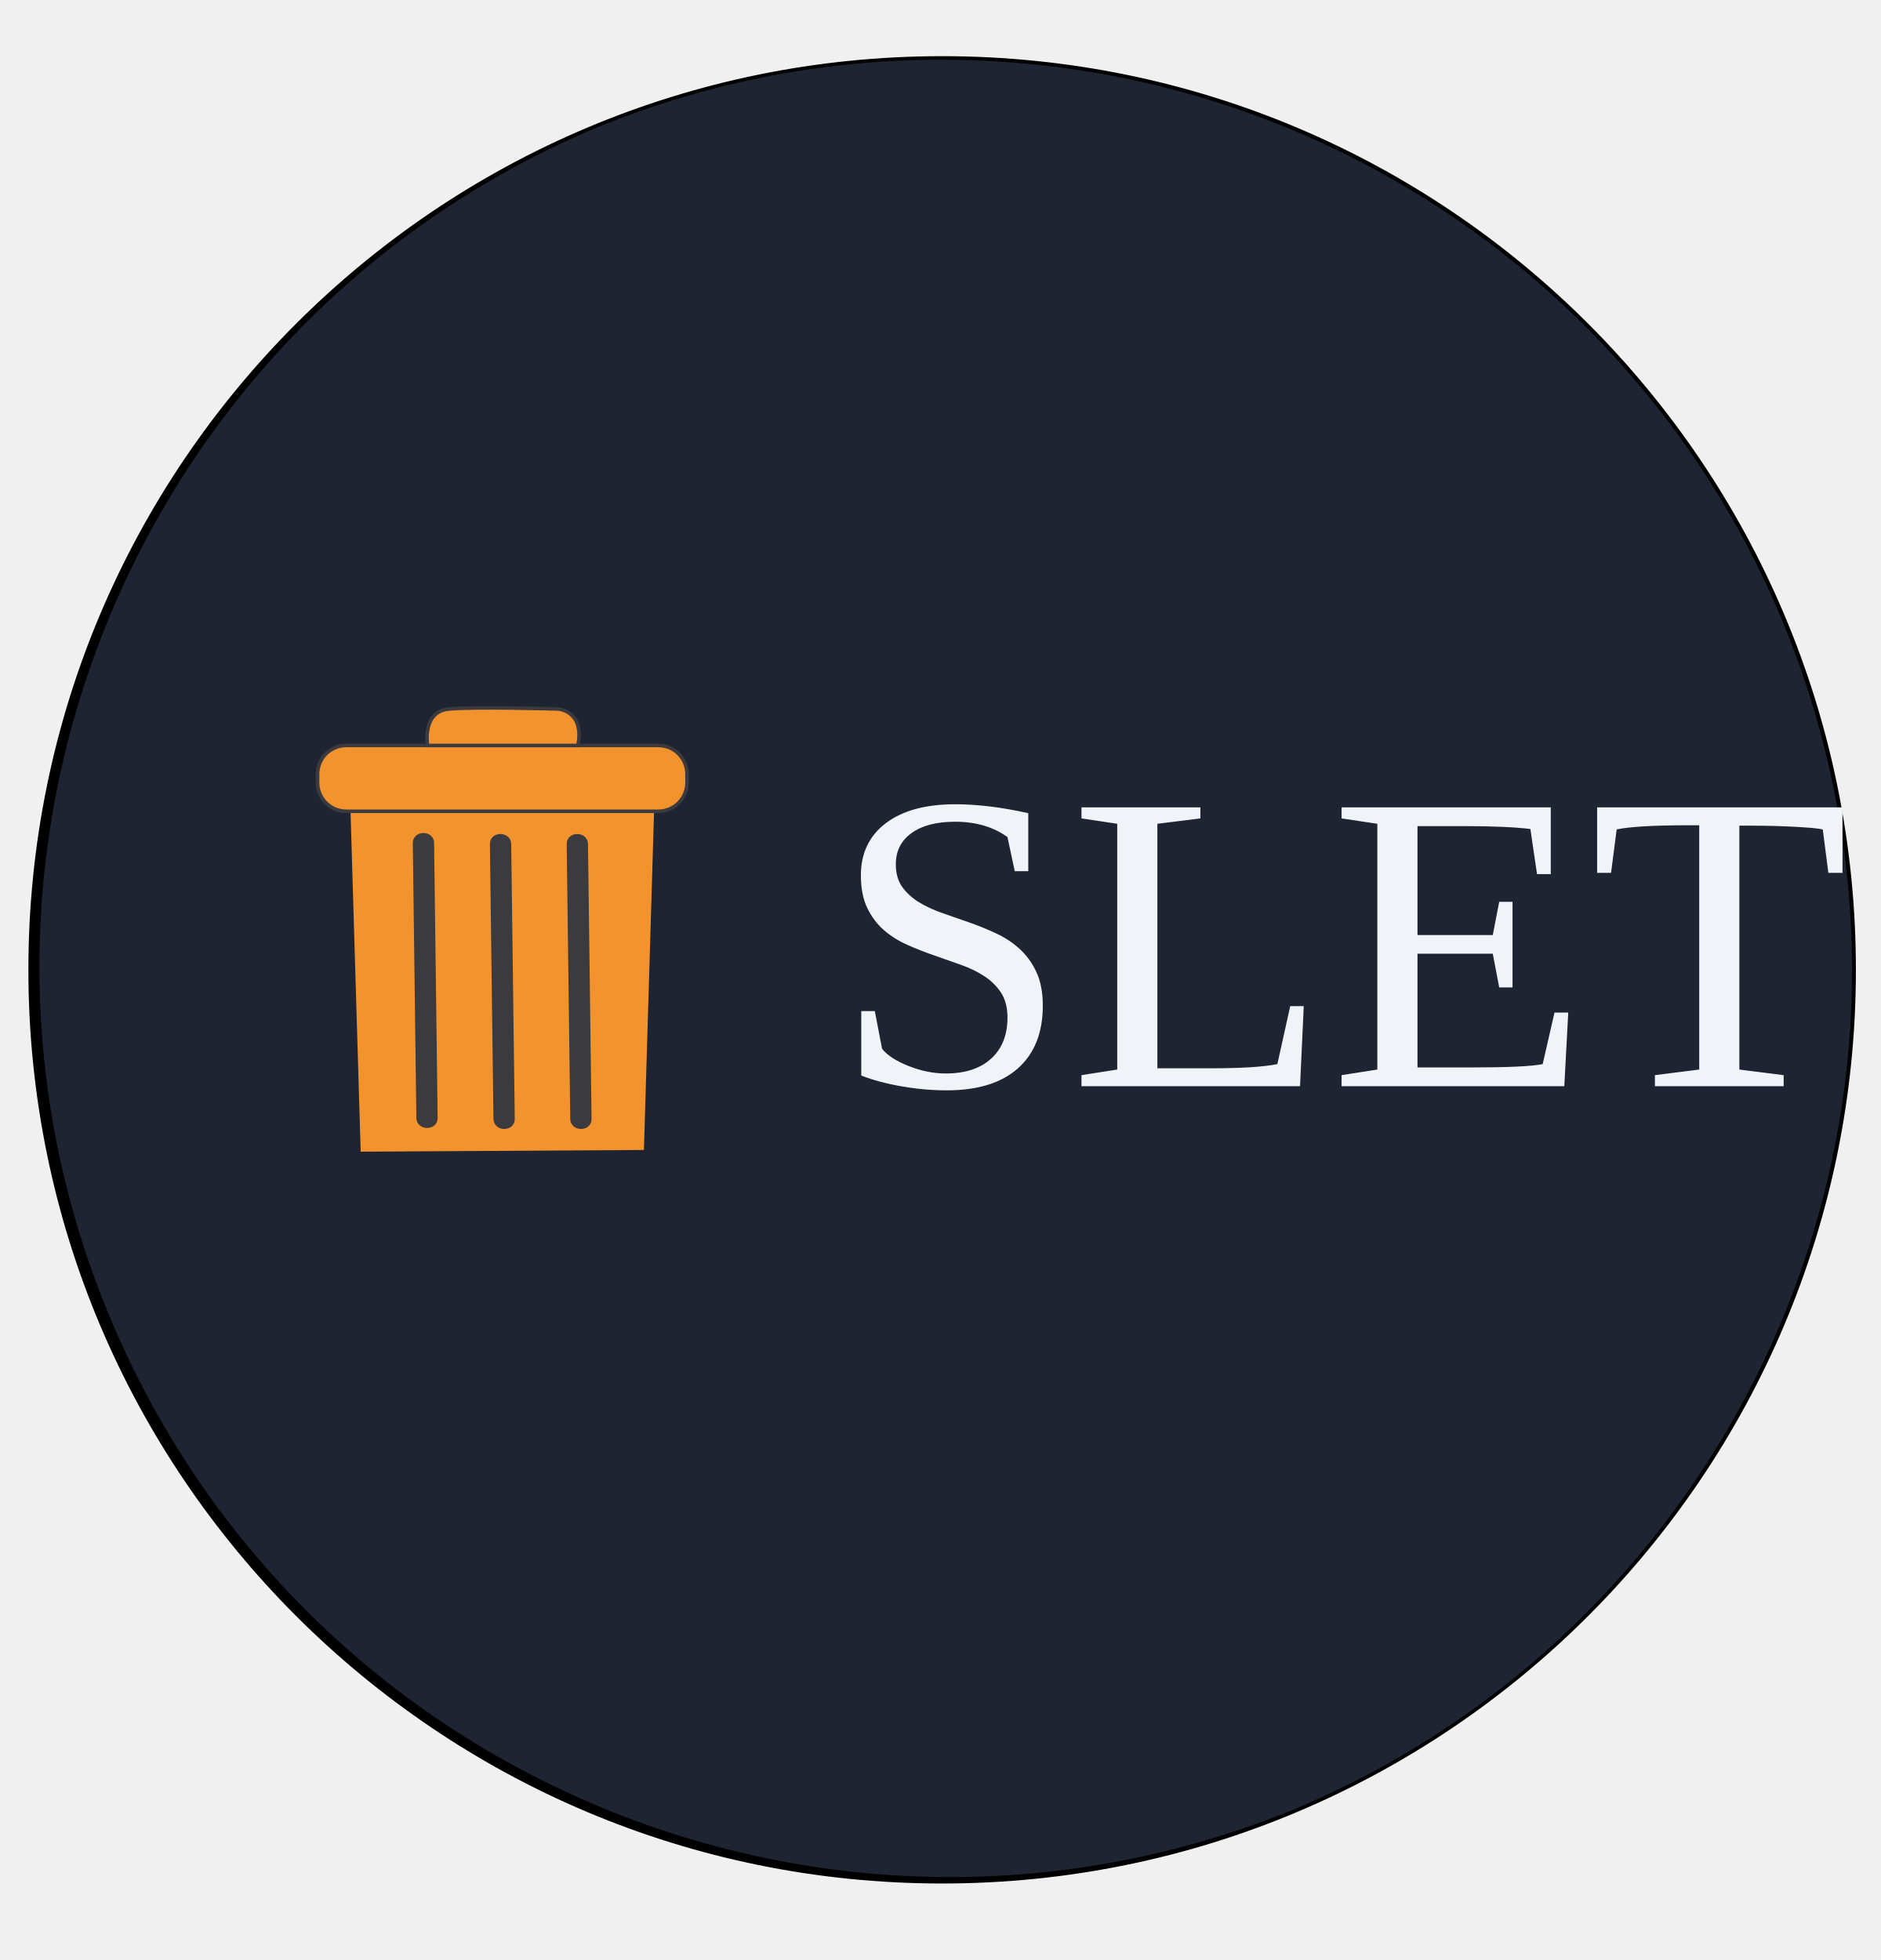
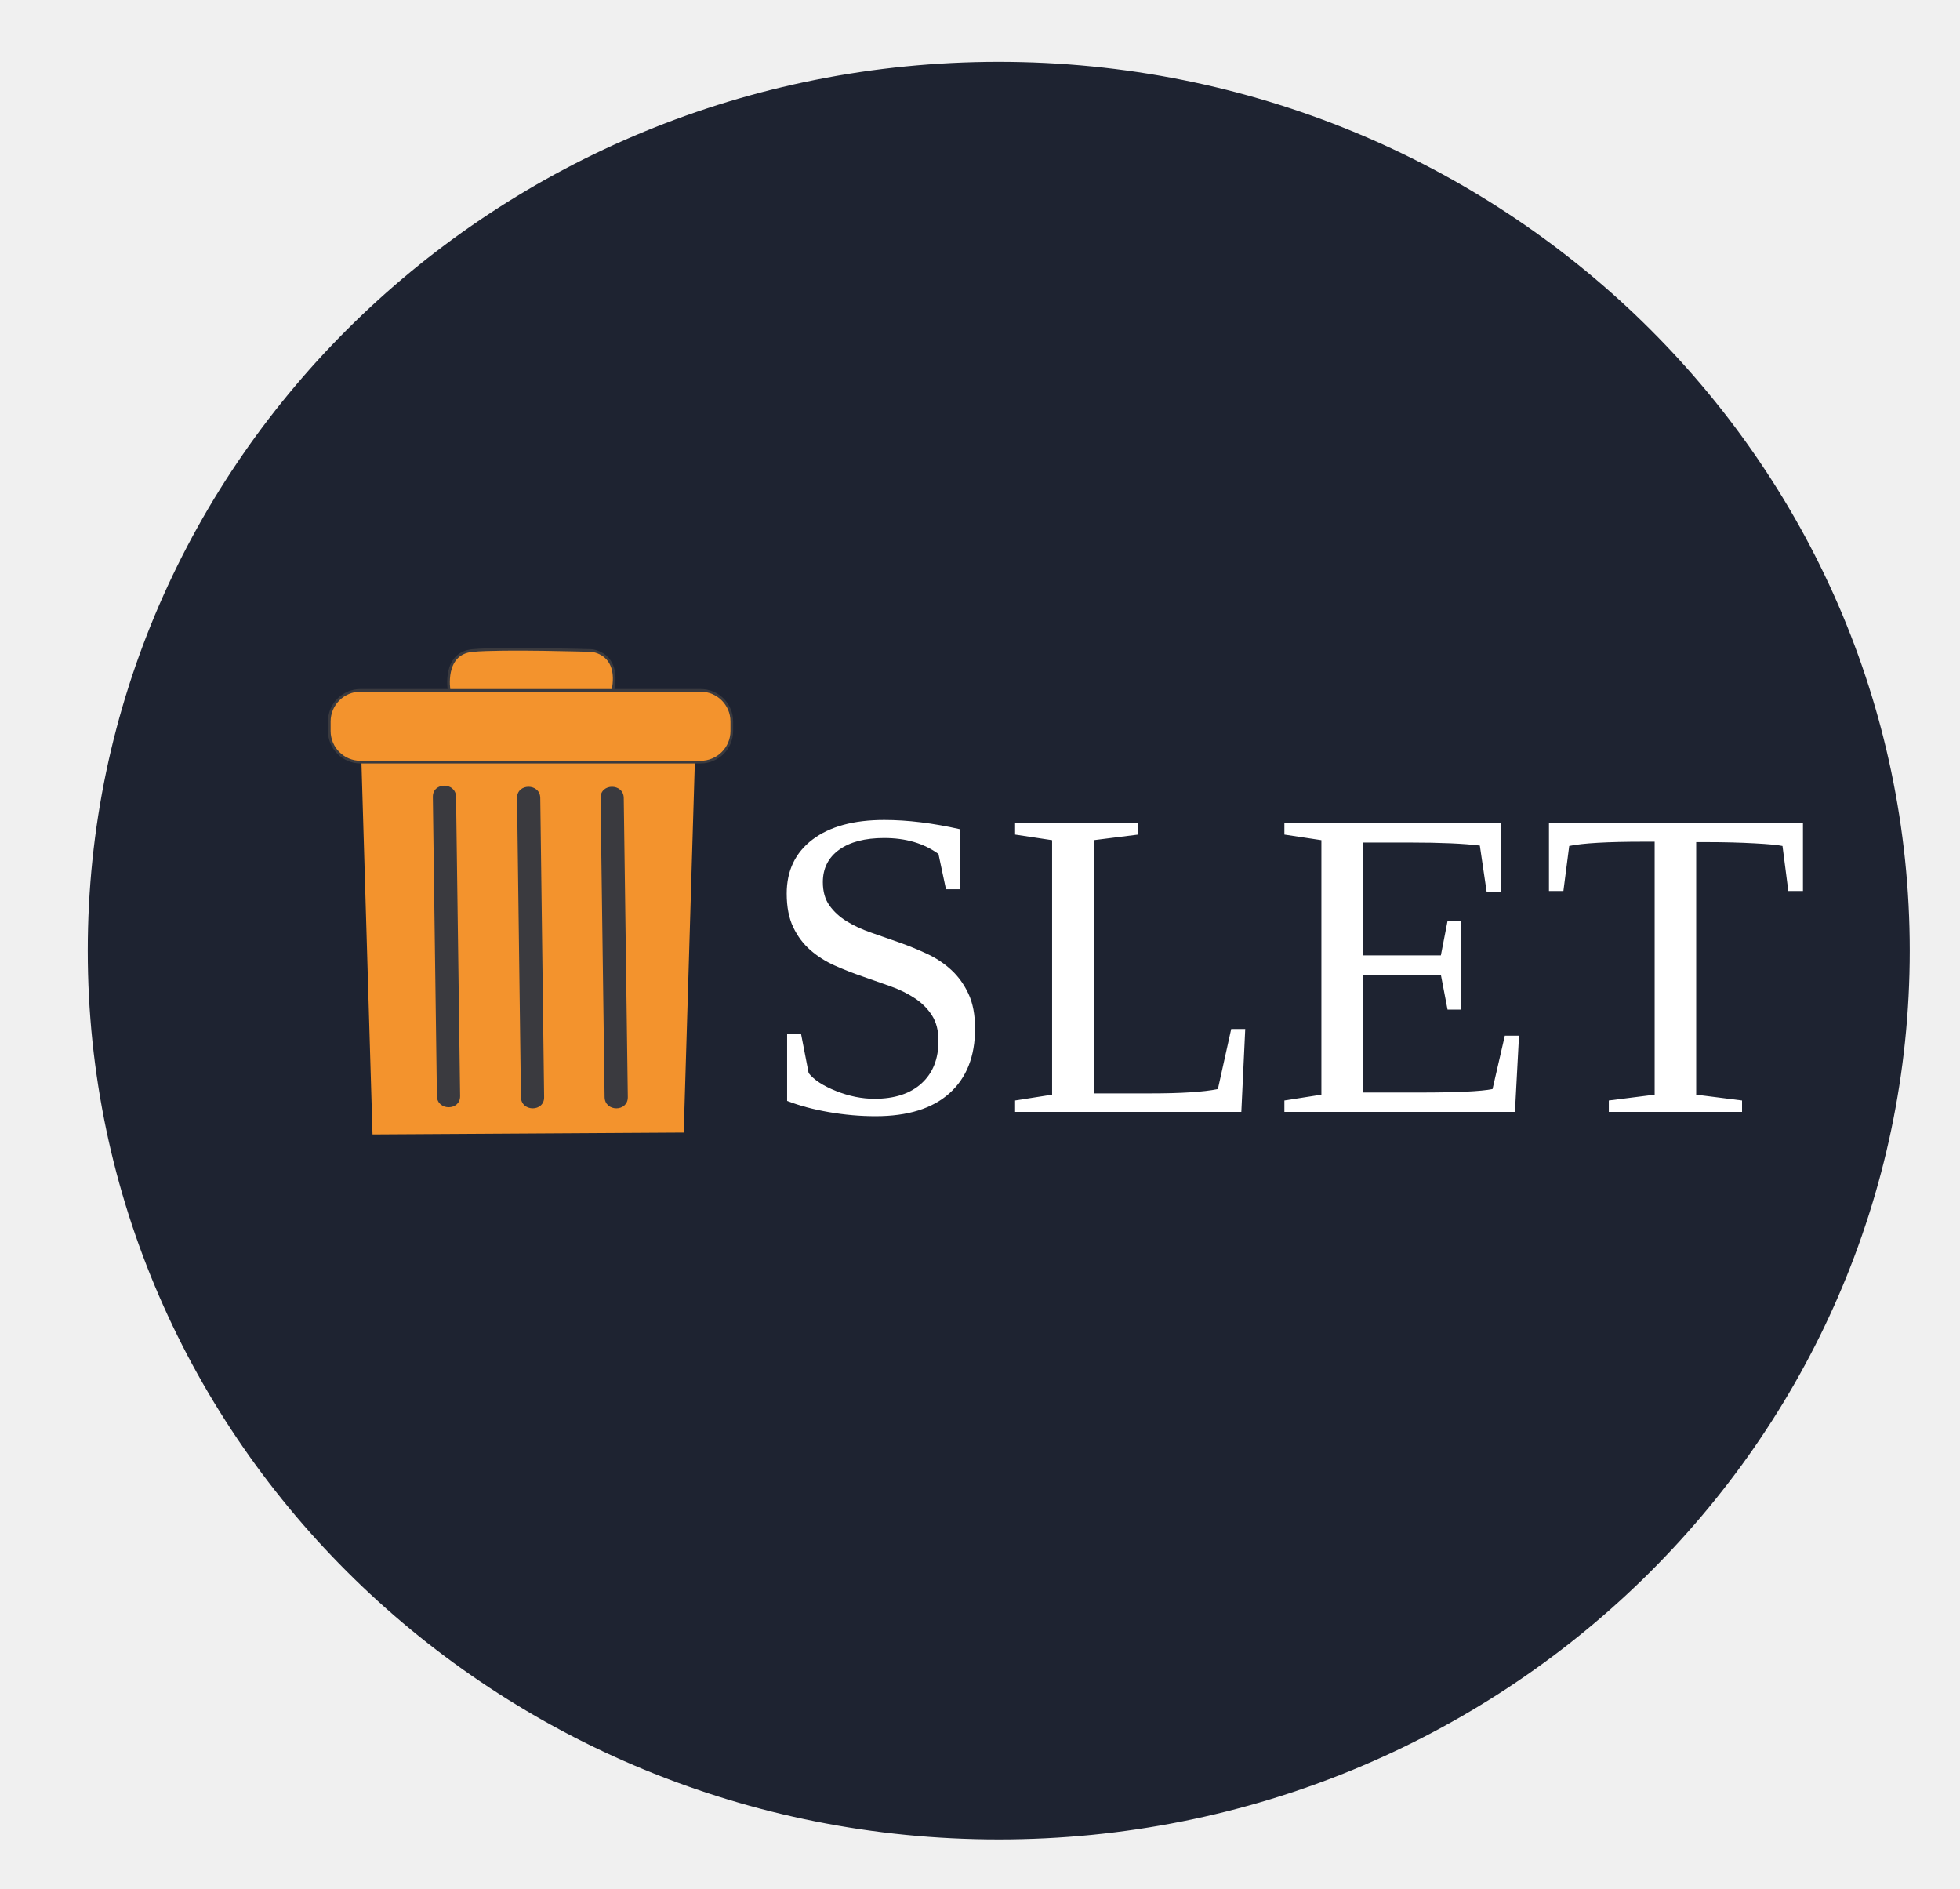
- <svg xmlns="http://www.w3.org/2000/svg" id="del" width="530" height="552.39" viewBox="0 0 530 552.39">
+ <svg xmlns="http://www.w3.org/2000/svg" id="Layer_1" data-name="Layer 1" width="738" height="711.11" viewBox="0 0 738 711.11">
  <defs>
    <style>
-       .cls-1 {
-         fill: #1e2431;
+       .cls-1, .cls-4 {
+         fill: none;
      }

      .cls-2 {
-         font-size: 120px;
-         fill: #f0f3f7;
+         clip-path: url(#clip-path);
+       }
+ 
+       .cls-3 {
+         fill: #1e2331;
+       }
+ 
+       .cls-4 {
+         stroke: #1e2331;
+       }
+ 
+       .cls-5 {
+         font-size: 166px;
+         fill: #fff;
        font-family: Renner-it-Medium, Renner*;
      }

-       .cls-3, .cls-4 {
+       .cls-6, .cls-7 {
        fill: #f3932d;
-       }
- 
-       .cls-4 {
-         stroke: #3a3a3f;
        stroke-miterlimit: 10;
      }

-       .cls-5 {
-         fill: none;
+       .cls-6 {
+         stroke: #f3932d;
      }

-       .cls-6 {
+       .cls-7 {
+         stroke: #3a3a3f;
+       }
+ 
+       .cls-8 {
        fill: #3a3a3f;
      }
    </style>
+     <clipPath id="clip-path">
+       <rect class="cls-1" x="27.56" y="19.05" width="697" height="673.87" />
+     </clipPath>
  </defs>
-   <g>
-     <path class="cls-1" d="M265.5,530.33A257,257,0,0,1,83.77,91.6,257,257,0,0,1,447.23,455.05,255.33,255.33,0,0,1,265.5,530.33Z" />
-     <path d="M265.5,16.83a256.57,256.57,0,0,1,99.84,492.84A256.57,256.57,0,0,1,165.66,37,255,255,0,0,1,265.5,16.83m0-1C123.29,15.83,8,131.11,8,273.33s115.29,257.5,257.5,257.5S523,415.54,523,273.33,407.71,15.83,265.5,15.83Z" />
+   <g class="cls-2">
+     <path class="cls-3" d="M376.06,692c189.16,0,342.51-149.58,342.51-334.1S565.22,23.77,376.06,23.77,33.54,173.36,33.54,357.88,186.89,692,376.06,692" />
+     <ellipse class="cls-4" cx="376.06" cy="357.88" rx="342.52" ry="334.1" />
  </g>
-   <text class="cls-2" transform="translate(234.57 306.12)">SLET</text>
-   <polyline class="cls-3" points="181.46 324.1 184.32 228.64 98.78 228.64 101.64 324.58" />
-   <rect class="cls-4" x="89.5" y="210.09" width="104.1" height="18.55" rx="8.06" ry="8.06" />
-   <path class="cls-4" d="M120.49,210.1s-1.69-9.58,6.05-10.28,30.75,0,30.75,0,7.5.47,5.57,10.28Z" />
-   <line class="cls-5" x1="120.33" y1="314.99" x2="119.28" y2="237.66" />
-   <path class="cls-6" d="M123.33,315l-1-77.33c0-3.86-6-3.87-6,0l1,77.33C117.38,318.85,123.38,318.86,123.33,315Z" />
-   <line class="cls-5" x1="163.7" y1="315.28" x2="162.65" y2="237.94" />
-   <path class="cls-6" d="M166.7,315.28l-1-77.33c-.05-3.86-6.05-3.87-6,0l1,77.33C160.75,319.14,166.75,319.15,166.7,315.28Z" />
-   <line class="cls-5" x1="142.08" y1="315.28" x2="141.02" y2="237.94" />
-   <path class="cls-6" d="M145.06,315.28l-1-77.33c-.05-3.86-6.05-3.87-6,0l1,77.33C139.11,319.14,145.11,319.15,145.06,315.28Z" />
+   <text class="cls-5" transform="translate(285.11 418.59)">SLET</text>
+   <polygon class="cls-6" points="136.59 286.9 140.75 426.58 256.96 425.88 261.13 286.9 136.59 286.9" />
+   <rect class="cls-7" x="123.99" y="259.89" width="151.56" height="27.01" rx="11.73" ry="11.73" />
+   <path class="cls-7" d="M169.11,259.9s-2.46-13.94,8.81-15,44.77,0,44.77,0,10.92.68,8.11,15Z" />
+   <line class="cls-1" x1="168.88" y1="412.62" x2="167.35" y2="300.03" />
+   <path class="cls-8" d="M173.25,412.62,171.72,300c-.08-5.62-8.81-5.64-8.74,0l1.53,112.59C164.58,418.24,173.32,418.25,173.25,412.62Z" />
+   <line class="cls-1" x1="232.02" y1="413.04" x2="230.49" y2="300.44" />
+   <path class="cls-8" d="M236.39,413l-1.53-112.59c-.07-5.62-8.81-5.63-8.73,0L227.65,413C227.73,418.66,236.46,418.67,236.39,413Z" />
+   <line class="cls-1" x1="200.55" y1="413.04" x2="199" y2="300.44" />
+   <path class="cls-8" d="M204.88,413l-1.45-112.59c-.07-5.62-8.81-5.63-8.74,0L196.15,413C196.22,418.66,205,418.67,204.88,413Z" />
</svg>
